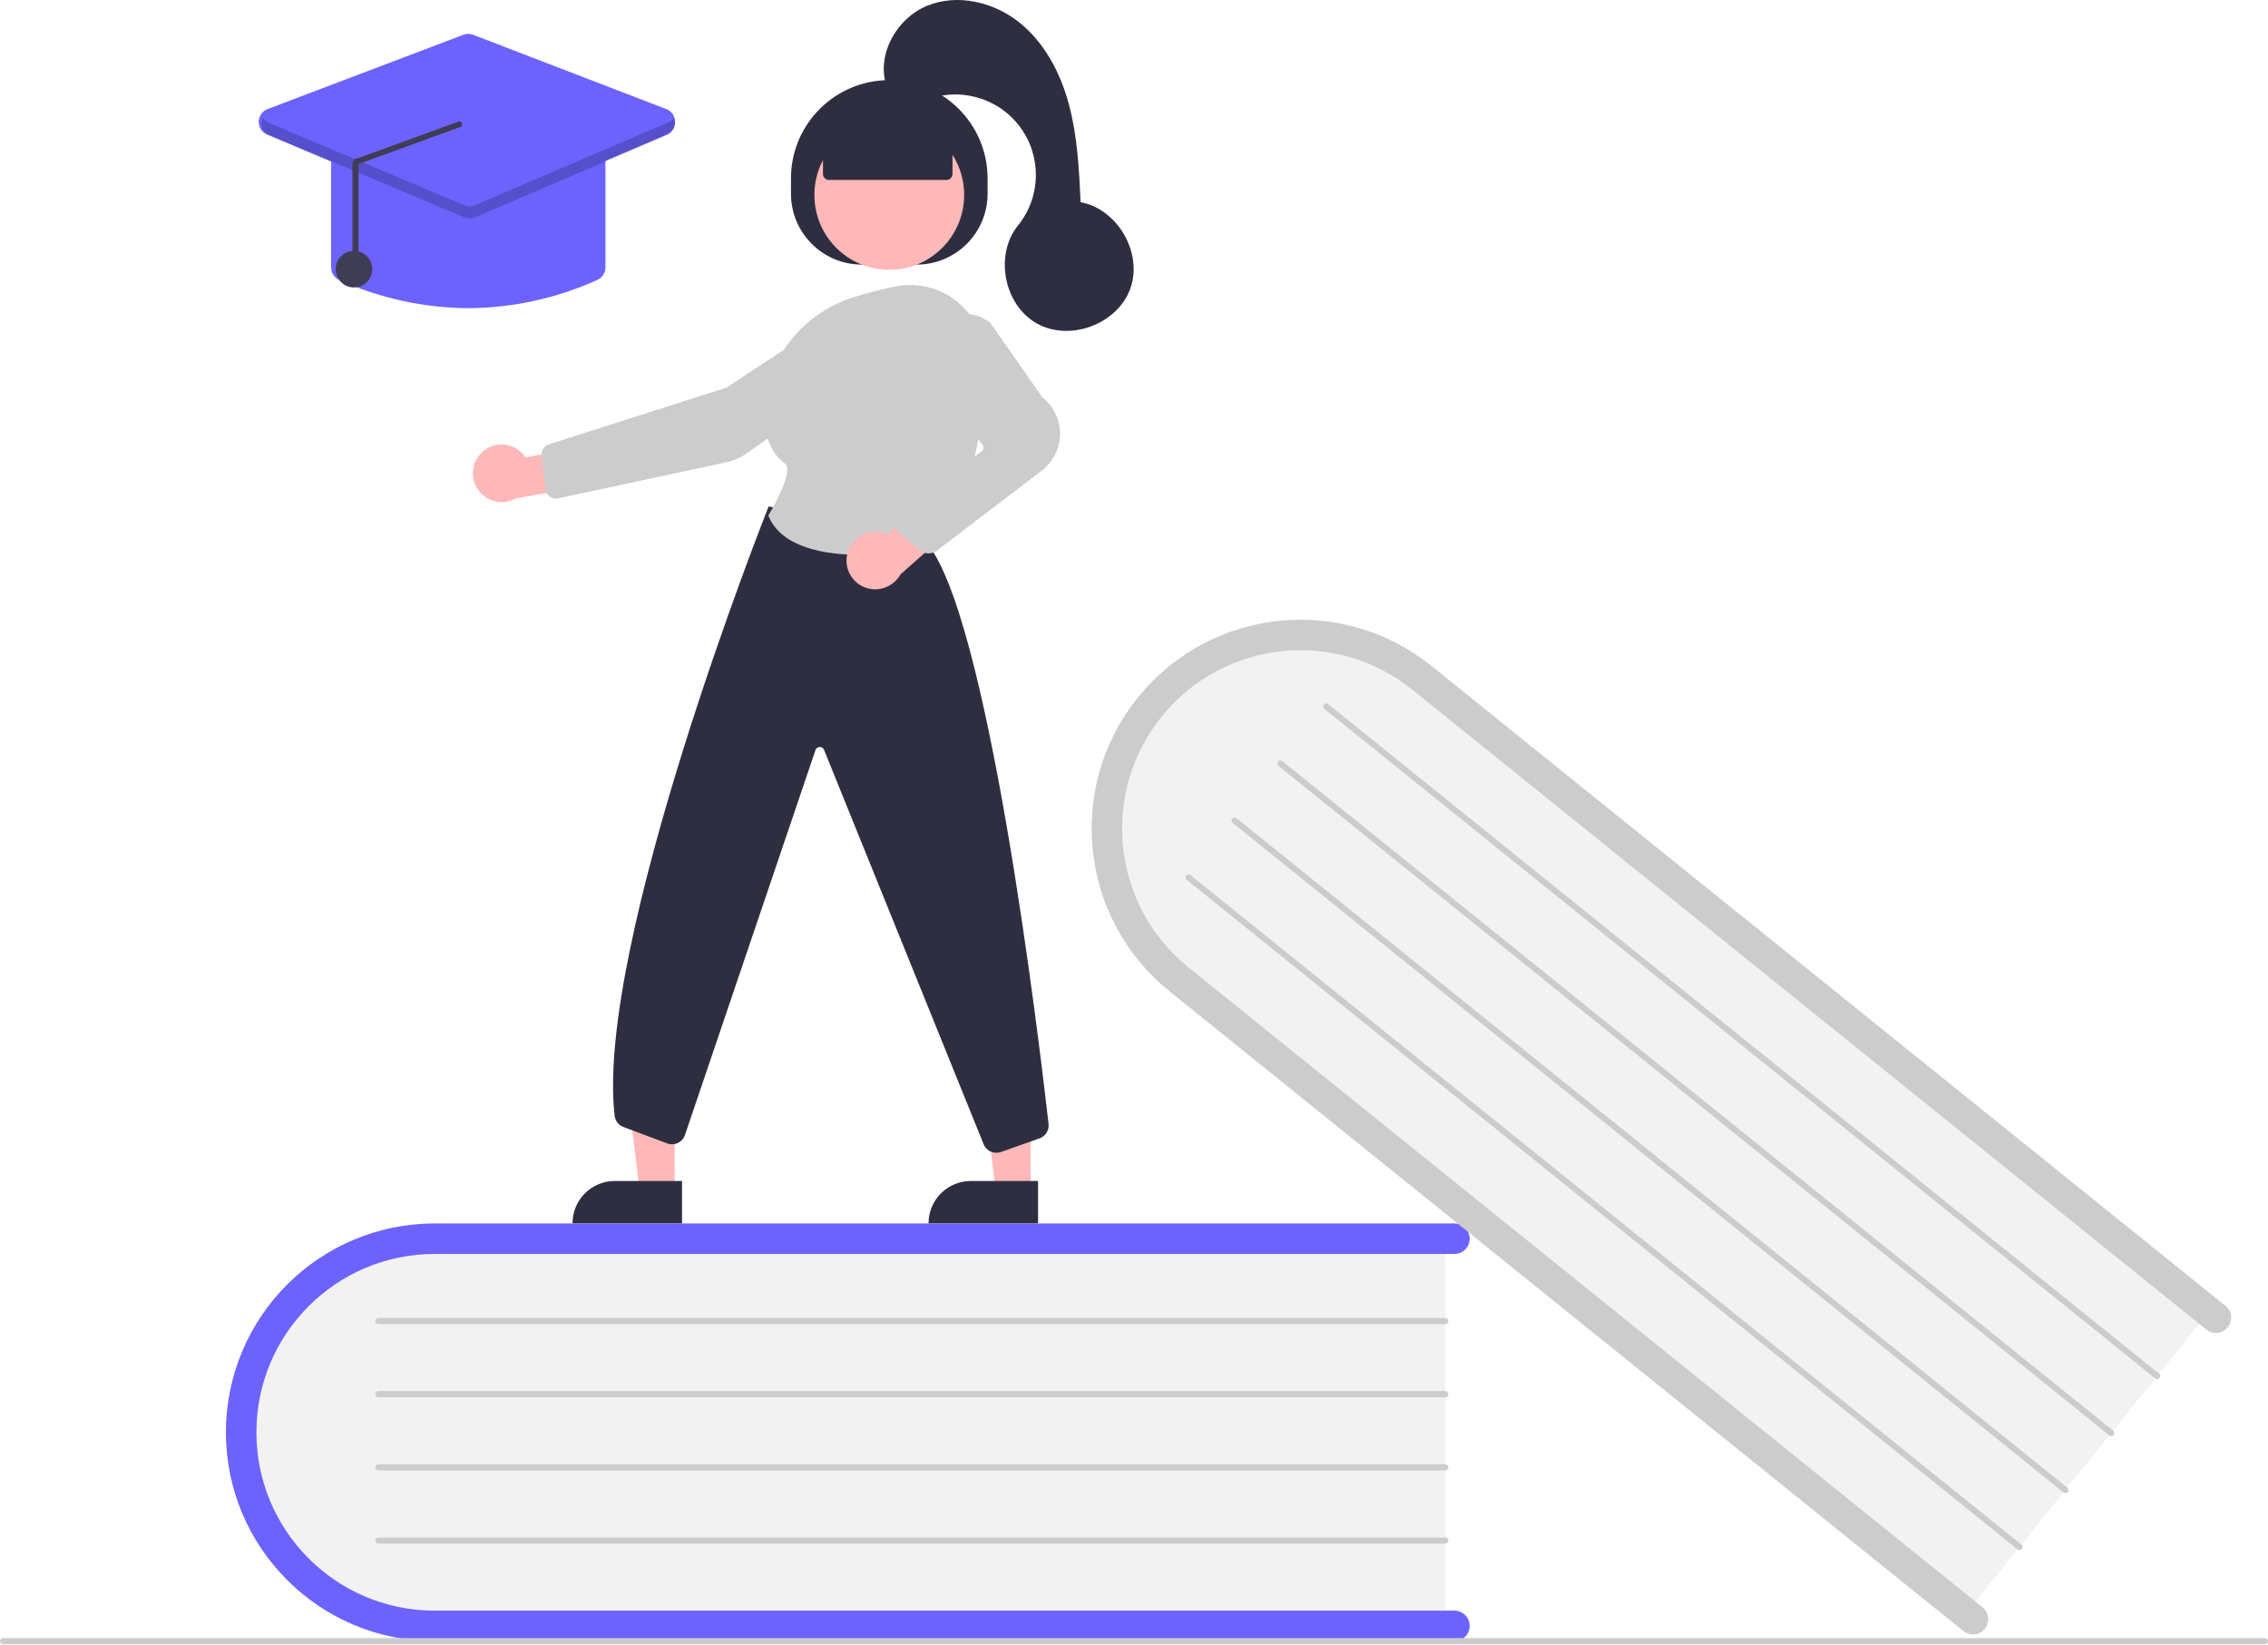
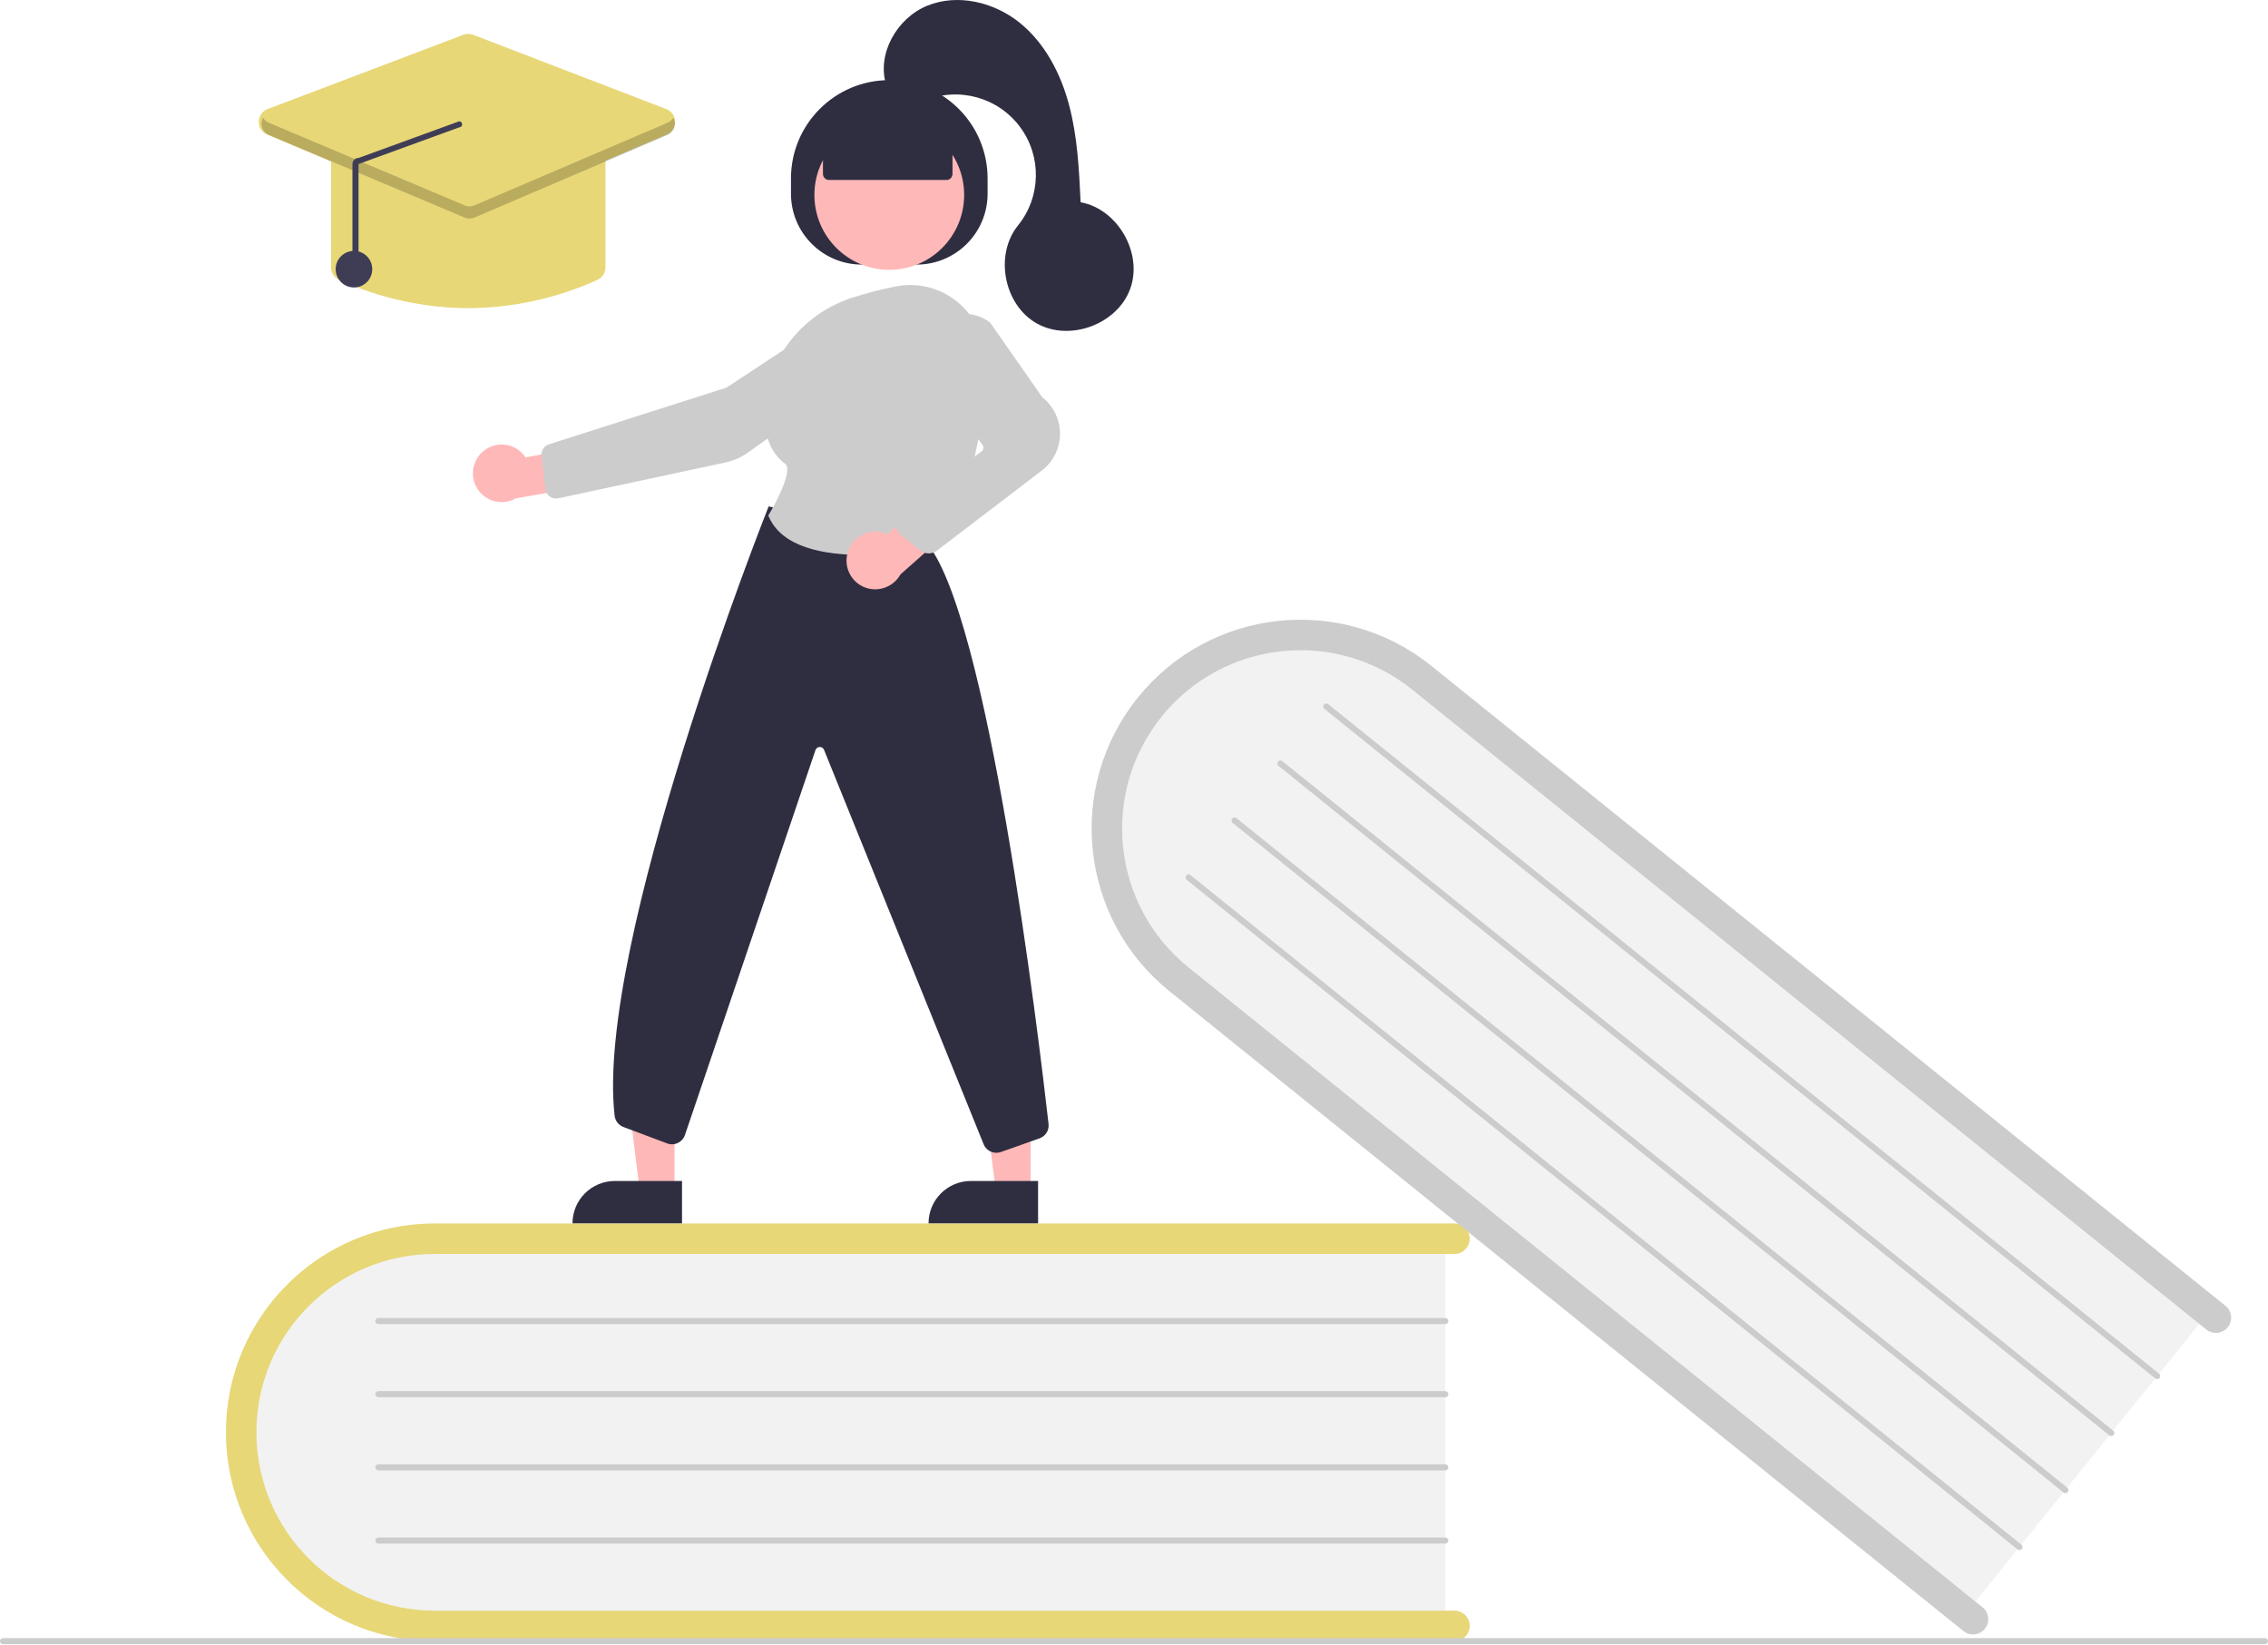
<svg xmlns="http://www.w3.org/2000/svg" id="b7798a4d-5163-44df-883c-b45df1683271" data-name="Layer 1" width="744" height="539.286" viewBox="0 0 744 539.286">
  <path d="M702.114,584.643v130H376.415c-37.109,0-67.301-29.16-67.301-65s30.192-65,67.301-65Z" transform="translate(-228 -180.357)" fill="#f2f2f2" />
-   <path d="M710.114,713.643a5.002,5.002,0,0,1-5,5h-334.5a68.5,68.5,0,1,1,0-137h334.5a5,5,0,0,1,0,10h-334.5a58.5,58.5,0,1,0,0,117h334.5A5.002,5.002,0,0,1,710.114,713.643Z" transform="translate(-228 -180.357)" fill="#6c63ff" />
+   <path d="M710.114,713.643a5.002,5.002,0,0,1-5,5h-334.5a68.5,68.5,0,1,1,0-137h334.5a5,5,0,0,1,0,10h-334.5a58.5,58.5,0,1,0,0,117h334.5A5.002,5.002,0,0,1,710.114,713.643Z" transform="translate(-228 -180.357)" fill="#E7D777" />
  <path d="M702.114,614.643h-350a1,1,0,1,1,0-2h350a1,1,0,0,1,0,2Z" transform="translate(-228 -180.357)" fill="#ccc" />
  <path d="M702.114,638.643h-350a1,1,0,1,1,0-2h350a1,1,0,0,1,0,2Z" transform="translate(-228 -180.357)" fill="#ccc" />
  <path d="M702.114,662.643h-350a1,1,0,1,1,0-2h350a1,1,0,0,1,0,2Z" transform="translate(-228 -180.357)" fill="#ccc" />
  <path d="M702.114,686.643h-350a1,1,0,1,1,0-2h350a1,1,0,0,1,0,2Z" transform="translate(-228 -180.357)" fill="#ccc" />
  <path d="M953.832,609.114,872.267,710.342,618.652,505.992c-28.896-23.283-34.111-64.932-11.624-92.84s64.292-31.671,93.189-8.388Z" transform="translate(-228 -180.357)" fill="#f2f2f2" />
  <path d="M879.124,714.583a5.002,5.002,0,0,1-7.031.756L611.625,505.467a68.5,68.5,0,0,1,85.957-106.679L958.05,608.66a5,5,0,1,1-6.274,7.787L691.307,406.575a58.5,58.5,0,1,0-73.408,91.106L878.367,707.553A5.002,5.002,0,0,1,879.124,714.583Z" transform="translate(-228 -180.357)" fill="#ccc" />
  <path d="M935.009,632.474,662.471,412.877a1,1,0,1,1,1.255-1.557L936.264,630.917a1,1,0,1,1-1.255,1.557Z" transform="translate(-228 -180.357)" fill="#ccc" />
  <path d="M919.951,651.163,647.413,431.565a1,1,0,0,1,1.255-1.557L921.206,649.605a1,1,0,1,1-1.255,1.557Z" transform="translate(-228 -180.357)" fill="#ccc" />
  <path d="M904.893,669.851,632.355,450.254a1,1,0,0,1,1.255-1.557L906.148,668.294a1,1,0,1,1-1.255,1.557Z" transform="translate(-228 -180.357)" fill="#ccc" />
  <path d="M889.835,688.539,617.297,468.942a1,1,0,1,1,1.255-1.557L891.089,686.982a1,1,0,1,1-1.255,1.557Z" transform="translate(-228 -180.357)" fill="#ccc" />
  <path d="M971,719.643H229a1,1,0,0,1,0-2H971a1,1,0,0,1,0,2Z" transform="translate(-228 -180.357)" fill="#ccc" />
  <polygon points="338.081 390.622 326.649 390.621 321.212 346.525 338.085 346.527 338.081 390.622" fill="#ffb8b8" />
  <path d="M318.482,387.355h22.048a0,0,0,0,1,0,0v13.882a0,0,0,0,1,0,0H304.6a0,0,0,0,1,0,0v0A13.882,13.882,0,0,1,318.482,387.355Z" fill="#2f2e41" />
  <polygon points="221.286 390.622 209.854 390.621 204.417 346.525 221.29 346.527 221.286 390.622" fill="#ffb8b8" />
  <path d="M201.688,387.355h22.048a0,0,0,0,1,0,0v13.882a0,0,0,0,1,0,0H187.806a0,0,0,0,1,0,0v0A13.882,13.882,0,0,1,201.688,387.355Z" fill="#2f2e41" />
  <path d="M487.471,243.89v-5a32.25,32.25,0,0,1,32.25-32.25h0a32.25,32.25,0,0,1,32.25,32.25v5a23.25,23.25,0,0,1-23.25,23.25h-18A23.25,23.25,0,0,1,487.471,243.89Z" transform="translate(-228 -180.357)" fill="#2f2e41" />
  <circle cx="291.721" cy="63.942" r="24.561" fill="#ffb8b8" />
  <path d="M634.488,376.475" transform="translate(-228 -180.357)" fill="#ffb8b8" />
  <path d="M386.125,328.713A9.377,9.377,0,0,1,400.405,330.39l21.055-3.983,5.541,12.205-29.812,5.207a9.428,9.428,0,0,1-11.064-15.106Z" transform="translate(-228 -180.357)" fill="#ffb8b8" />
  <path d="M500.573,284.328l.275.417L466.322,307.49l-58.258,18.603a3.508,3.508,0,0,0-2.412,3.738l1.271,10.947a3.501,3.501,0,0,0,4.21,3.018l54.83-11.753a19.806,19.806,0,0,0,7.371-3.245L512.122,301.201a10.02,10.02,0,0,0,4.158-8.947,9.975,9.975,0,0,0-15.433-7.508Z" transform="translate(-228 -180.357)" fill="#ccc" />
  <path d="M554.853,558.466a4.518,4.518,0,0,1-4.138-2.701l-52.41-129.501a1.5,1.5,0,0,0-2.809.158L452.739,552.495a4.501,4.501,0,0,1-5.882,2.891l-14.338-5.377a4.489,4.489,0,0,1-2.897-3.705c-6.45-56.192,49.8-198.03,50.369-199.456l.157-.395,51.277,11.343.107.116c20.458,22.318,37.273,163.082,40.437,191.074a4.479,4.479,0,0,1-2.971,4.747l-12.656,4.476A4.457,4.457,0,0,1,554.853,558.466Z" transform="translate(-228 -180.357)" fill="#2f2e41" />
  <path d="M510.673,362.363c-12.424,0-26.274-2.477-30.538-12.701l-.098-.235.133-.218c3.365-5.521,7.813-14.94,5.422-16.709-4.709-3.482-6.994-9.21-6.792-17.025.44-16.966,12-32.029,28.766-37.482h0A127.642,127.642,0,0,1,521.829,274.321a24.281,24.281,0,0,1,20.133,4.972,24.526,24.526,0,0,1,9.096,18.871c.176,18.131-2.615,43.383-16.912,60.72a4.448,4.448,0,0,1-2.633,1.531A122.223,122.223,0,0,1,510.673,362.363Z" transform="translate(-228 -180.357)" fill="#ccc" />
  <path d="M506.051,361.684a9.556,9.556,0,0,1,11.678-6.664,9.407,9.407,0,0,1,1.448.536l15.987-14.549,11.118,7.49-22.862,20.231a9.539,9.539,0,0,1-10.813,4.587A9.394,9.394,0,0,1,506.051,361.684Z" transform="translate(-228 -180.357)" fill="#ffb8b8" />
  <path d="M532.632,361.869a4.488,4.488,0,0,1-2.845-1.015l-6.304-5.152a4.5,4.5,0,0,1,.109-7.055l26.442-20.28a1.503,1.503,0,0,0,.283-2.095L533.996,304.696a13.285,13.285,0,0,1,.887-17.114h0a13.248,13.248,0,0,1,17.888-1.431l.103.109,17.042,24.402a15.193,15.193,0,0,1-.36,24.186l-34.246,26.139A4.507,4.507,0,0,1,532.632,361.869Z" transform="translate(-228 -180.357)" fill="#ccc" />
  <path d="M497.965,237.39V225.204l21.756-9.5,20.744,9.5v12.186a2,2,0,0,1-2,2h-38.5A2,2,0,0,1,497.965,237.39Z" transform="translate(-228 -180.357)" fill="#2f2e41" />
  <path d="M518.722,208.257c-3.199-10.239,3.519-21.972,13.451-26.025s21.813-1.22,30.194,5.476,13.58,16.724,16.335,27.091,3.278,21.177,3.787,31.891c12.202,2.241,20.503,16.714,16.276,28.378s-19.873,17.459-30.678,11.362-13.935-22.485-6.136-32.134a26.374,26.374,0,0,0-30.688-40.91C525.248,215.902,517.702,209.368,518.722,208.257Z" transform="translate(-228 -180.357)" fill="#2f2e41" />
-   <path d="M381.614,281.44a104.449,104.449,0,0,1-42.348-9.275,4.473,4.473,0,0,1-2.652-4.104V231.643a4.505,4.505,0,0,1,4.5-4.5h81a4.505,4.505,0,0,1,4.5,4.5v36.418a4.473,4.473,0,0,1-2.652,4.104h0A104.449,104.449,0,0,1,381.614,281.44Z" transform="translate(-228 -180.357)" fill="#6c63ff" />
-   <path d="M381.603,251.937a4.505,4.505,0,0,1-1.749-.352l-64.232-27.1a4.5,4.5,0,0,1,.153-8.353L380.008,191.765a4.484,4.484,0,0,1,3.211.007l63.372,24.368a4.5,4.5,0,0,1,.154,8.338L383.373,251.577A4.507,4.507,0,0,1,381.603,251.937Z" transform="translate(-228 -180.357)" fill="#6c63ff" />
+   <path d="M381.614,281.44a104.449,104.449,0,0,1-42.348-9.275,4.473,4.473,0,0,1-2.652-4.104V231.643a4.505,4.505,0,0,1,4.5-4.5h81a4.505,4.505,0,0,1,4.5,4.5v36.418a4.473,4.473,0,0,1-2.652,4.104h0A104.449,104.449,0,0,1,381.614,281.44Z" transform="translate(-228 -180.357)" fill="#E7D777" />
+   <path d="M381.603,251.937a4.505,4.505,0,0,1-1.749-.352l-64.232-27.1a4.5,4.5,0,0,1,.153-8.353L380.008,191.765a4.484,4.484,0,0,1,3.211.007l63.372,24.368a4.5,4.5,0,0,1,.154,8.338L383.373,251.577A4.507,4.507,0,0,1,381.603,251.937Z" transform="translate(-228 -180.357)" fill="#E7D777" />
  <circle cx="116.114" cy="88.286" r="6" fill="#3f3d56" />
  <path d="M446.965,220.631,383.592,247.73a4,4,0,0,1-3.127.008l-64.232-27.099a3.925,3.925,0,0,1-1.913-1.681,3.997,3.997,0,0,0,1.913,5.681l64.232,27.099a4,4,0,0,0,3.127-.008l63.373-27.099a3.997,3.997,0,0,0,1.895-5.673A3.927,3.927,0,0,1,446.965,220.631Z" transform="translate(-228 -180.357)" opacity="0.2" />
  <path d="M344.618,268.62a1,1,0,0,0,1-1V234.158l32.981-12.015a1,1,0,0,0,.03-2l-32.981,12.015a1.962,1.962,0,0,0-1.433.575,1.986,1.986,0,0,0-.596,1.425v33.461A1,1,0,0,0,344.618,268.62Z" transform="translate(-228 -180.357)" fill="#3f3d56" />
</svg>
